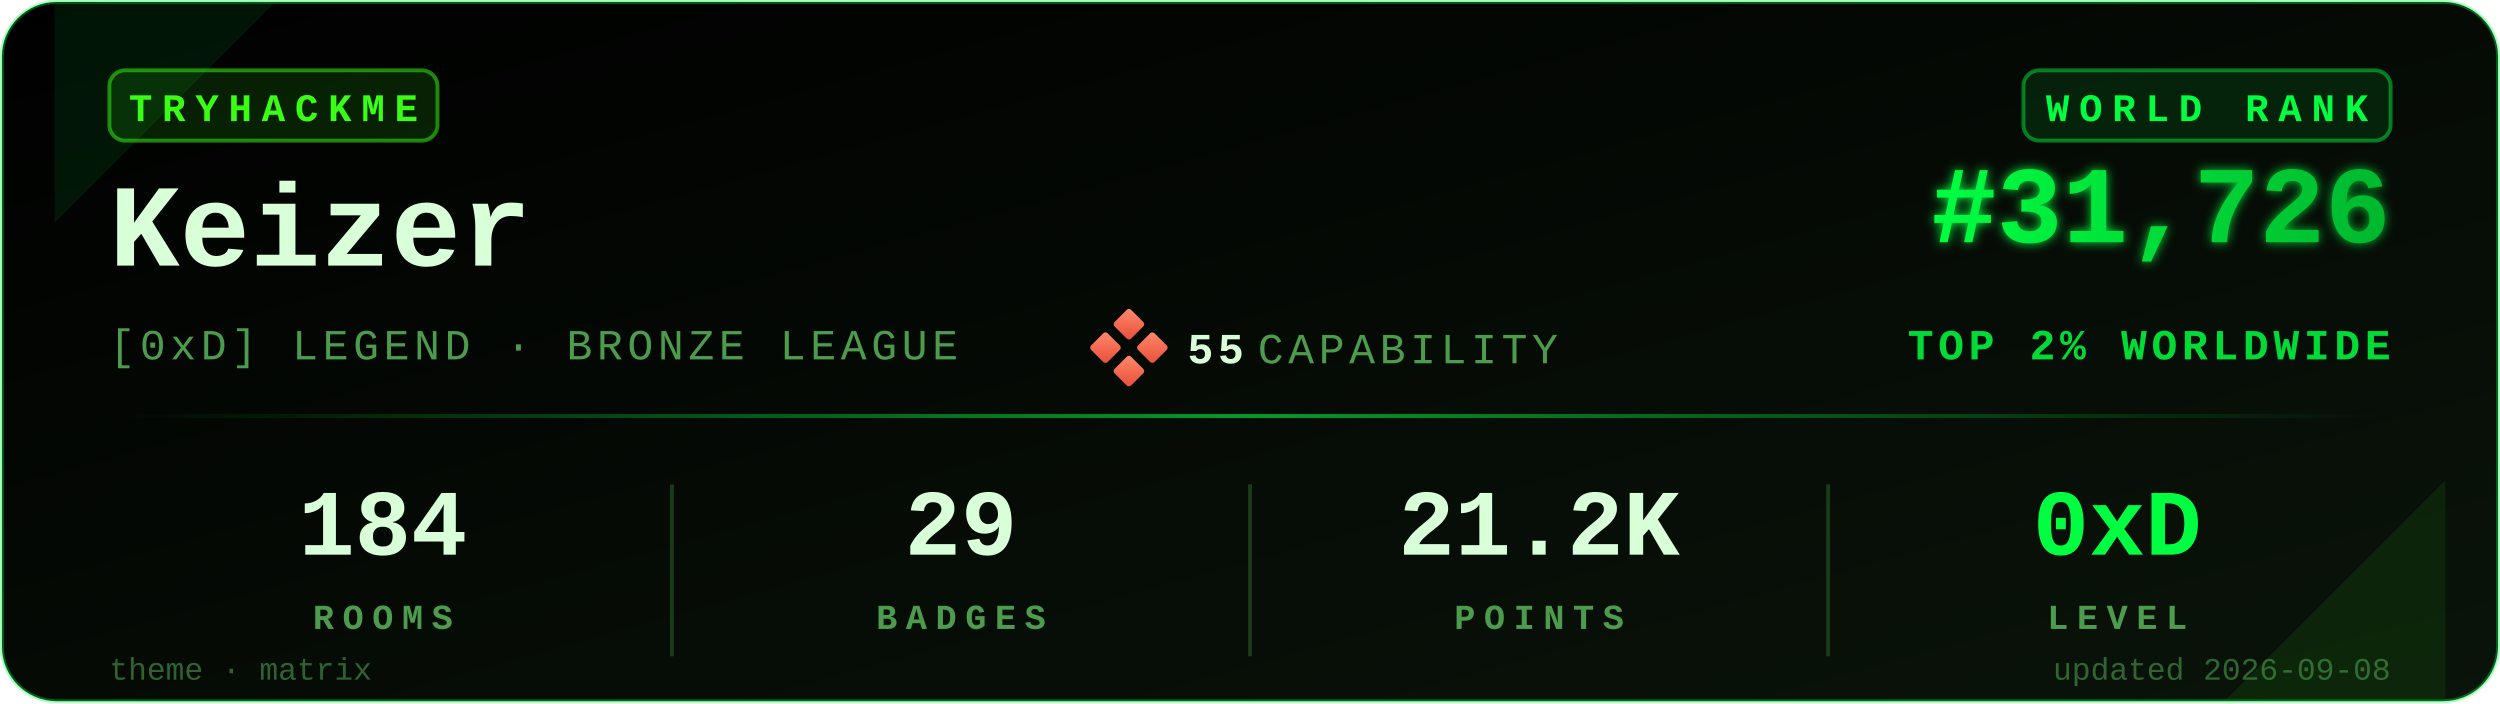
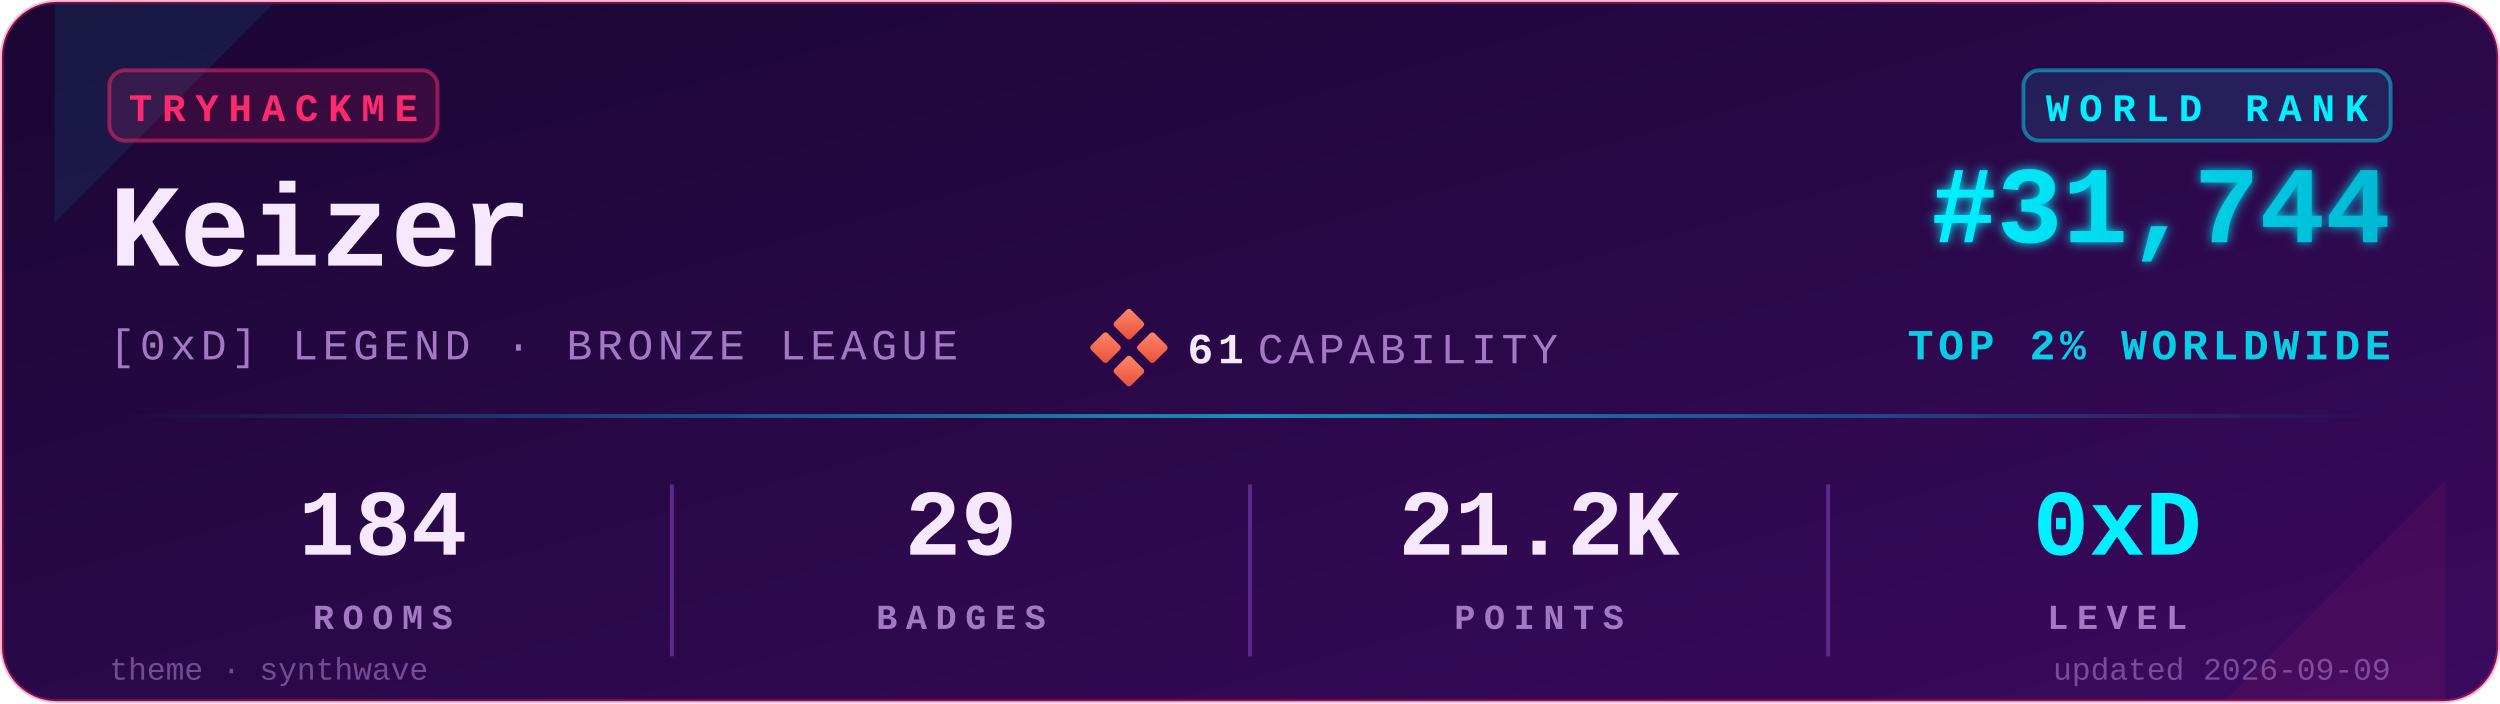
<svg xmlns="http://www.w3.org/2000/svg" viewBox="0 0 640 180" width="640" height="180" role="img" aria-label="TryHackMe stats for Keizer">
  <defs>
    <linearGradient id="bgGrad" x1="0" y1="0" x2="1" y2="1">
-       <stop offset="0%" stop-color="#000000" />
-       <stop offset="100%" stop-color="#0a140a" />
+       <stop offset="0%" stop-color="#1a0633" />
+       <stop offset="100%" stop-color="#3a0a5e" />
    </linearGradient>
    <linearGradient id="rankGrad" x1="0" y1="0" x2="1" y2="0">
-       <stop offset="0%" stop-color="#00FF41" />
-       <stop offset="100%" stop-color="#00B82E" />
+       <stop offset="0%" stop-color="#00F0FF" />
+       <stop offset="100%" stop-color="#00B8D4" />
    </linearGradient>
    <linearGradient id="accentGrad" x1="0" y1="0" x2="1" y2="0">
-       <stop offset="0%" stop-color="#00FF41" stop-opacity="0" />
-       <stop offset="50%" stop-color="#00FF41" stop-opacity="0.6" />
-       <stop offset="100%" stop-color="#00FF41" stop-opacity="0" />
+       <stop offset="0%" stop-color="#00F0FF" stop-opacity="0" />
+       <stop offset="50%" stop-color="#00F0FF" stop-opacity="0.6" />
+       <stop offset="100%" stop-color="#00F0FF" stop-opacity="0" />
    </linearGradient>
    <linearGradient id="capGrad" x1="0" y1="0" x2="1" y2="1">
      <stop offset="0%" stop-color="#ff8a6b" />
      <stop offset="100%" stop-color="#e94e3a" />
    </linearGradient>
    <filter id="glow" x="-20%" y="-20%" width="140%" height="140%">
      <feGaussianBlur stdDeviation="1.4" result="b" />
      <feMerge>
        <feMergeNode in="b" />
        <feMergeNode in="SourceGraphic" />
      </feMerge>
    </filter>
  </defs>
-   <rect x="0.5" y="0.5" width="639" height="179" rx="14" ry="14" fill="url(#bgGrad)" stroke="#00FF41" stroke-opacity="0.35" stroke-width="1" />
-   <path d="M 14,1 L 70,1 L 14,57 Z" fill="#00FF41" opacity="0.08" />
-   <path d="M 626,179 L 570,179 L 626,123 Z" fill="#39FF14" opacity="0.08" />
+   <rect x="0.5" y="0.5" width="639" height="179" rx="14" ry="14" fill="url(#bgGrad)" stroke="#FF2A6D" stroke-opacity="0.35" stroke-width="1" />
+   <path d="M 14,1 L 70,1 L 14,57 Z" fill="#00F0FF" opacity="0.08" />
+   <path d="M 626,179 L 570,179 L 626,123 Z" fill="#FF2A6D" opacity="0.08" />
  <g transform="translate(28,18)">
-     <rect x="0" y="0" width="84" height="18" rx="4" ry="4" fill="#39FF14" fill-opacity="0.12" stroke="#39FF14" stroke-opacity="0.5" />
-     <text x="42" y="13" fill="#39FF14" font-family="ui-monospace,'SF Mono','Menlo','Cascadia Code','Consolas','Liberation Mono',monospace" font-size="10" font-weight="700" letter-spacing="2.5" text-anchor="middle">TRYHACKME</text>
+     <rect x="0" y="0" width="84" height="18" rx="4" ry="4" fill="#FF2A6D" fill-opacity="0.12" stroke="#FF2A6D" stroke-opacity="0.5" />
+     <text x="42" y="13" fill="#FF2A6D" font-family="ui-monospace,'SF Mono','Menlo','Cascadia Code','Consolas','Liberation Mono',monospace" font-size="10" font-weight="700" letter-spacing="2.5" text-anchor="middle">TRYHACKME</text>
  </g>
-   <text x="28" y="68" fill="#D9FFD9" font-family="ui-monospace,'SF Mono','Menlo','Cascadia Code','Consolas','Liberation Mono',monospace" font-size="30" font-weight="700">Keizer</text>
-   <text x="28" y="92" fill="#4D9C4D" font-family="ui-monospace,'SF Mono','Menlo','Cascadia Code','Consolas','Liberation Mono',monospace" font-size="11" font-weight="500" letter-spacing="1.2">[0xD] LEGEND · BRONZE LEAGUE</text>
+   <text x="28" y="68" fill="#F8E8FF" font-family="ui-monospace,'SF Mono','Menlo','Cascadia Code','Consolas','Liberation Mono',monospace" font-size="30" font-weight="700">Keizer</text>
+   <text x="28" y="92" fill="#A479C4" font-family="ui-monospace,'SF Mono','Menlo','Cascadia Code','Consolas','Liberation Mono',monospace" font-size="11" font-weight="500" letter-spacing="1.2">[0xD] LEGEND · BRONZE LEAGUE</text>
  <g transform="translate(280,80)">
    <rect x="6" y="0" width="6" height="6" rx="0.8" fill="url(#capGrad)" transform="rotate(45 9 3)" />
    <rect x="0" y="6" width="6" height="6" rx="0.8" fill="url(#capGrad)" transform="rotate(45 3 9)" />
    <rect x="12" y="6" width="6" height="6" rx="0.8" fill="url(#capGrad)" transform="rotate(45 15 9)" />
    <rect x="6" y="12" width="6" height="6" rx="0.8" fill="url(#capGrad)" transform="rotate(45 9 15)" />
-     <text x="24" y="13" fill="#D9FFD9" font-family="ui-monospace,'SF Mono','Menlo','Cascadia Code','Consolas','Liberation Mono',monospace" font-size="11" font-weight="700" letter-spacing="1.2">55</text>
-     <text x="42" y="13" fill="#4D9C4D" font-family="ui-monospace,'SF Mono','Menlo','Cascadia Code','Consolas','Liberation Mono',monospace" font-size="11" font-weight="500" letter-spacing="1.2">CAPABILITY</text>
+     <text x="24" y="13" fill="#F8E8FF" font-family="ui-monospace,'SF Mono','Menlo','Cascadia Code','Consolas','Liberation Mono',monospace" font-size="11" font-weight="700" letter-spacing="1.2">61</text>
+     <text x="42" y="13" fill="#A479C4" font-family="ui-monospace,'SF Mono','Menlo','Cascadia Code','Consolas','Liberation Mono',monospace" font-size="11" font-weight="500" letter-spacing="1.2">CAPABILITY</text>
  </g>
  <g transform="translate(612,18)">
-     <rect x="-94" y="0" width="94" height="18" rx="4" ry="4" fill="#00FF41" fill-opacity="0.10" stroke="#00FF41" stroke-opacity="0.45" />
-     <text x="-47" y="13" fill="#00FF41" font-family="ui-monospace,'SF Mono','Menlo','Cascadia Code','Consolas','Liberation Mono',monospace" font-size="10" font-weight="700" letter-spacing="2.5" text-anchor="middle">WORLD RANK</text>
+     <rect x="-94" y="0" width="94" height="18" rx="4" ry="4" fill="#00F0FF" fill-opacity="0.10" stroke="#00F0FF" stroke-opacity="0.45" />
+     <text x="-47" y="13" fill="#00F0FF" font-family="ui-monospace,'SF Mono','Menlo','Cascadia Code','Consolas','Liberation Mono',monospace" font-size="10" font-weight="700" letter-spacing="2.5" text-anchor="middle">WORLD RANK</text>
  </g>
-   <text x="612" y="62" fill="url(#rankGrad)" font-family="ui-monospace,'SF Mono','Menlo','Cascadia Code','Consolas','Liberation Mono',monospace" font-size="28" font-weight="700" text-anchor="end" filter="url(#glow)">#31,726</text>
-   <text x="612" y="92" fill="#00FF41" fill-opacity="0.85" font-family="ui-monospace,'SF Mono','Menlo','Cascadia Code','Consolas','Liberation Mono',monospace" font-size="11" font-weight="600" letter-spacing="1.2" text-anchor="end">TOP 2% WORLDWIDE</text>
+   <text x="612" y="62" fill="url(#rankGrad)" font-family="ui-monospace,'SF Mono','Menlo','Cascadia Code','Consolas','Liberation Mono',monospace" font-size="28" font-weight="700" text-anchor="end" filter="url(#glow)">#31,744</text>
+   <text x="612" y="92" fill="#00F0FF" fill-opacity="0.85" font-family="ui-monospace,'SF Mono','Menlo','Cascadia Code','Consolas','Liberation Mono',monospace" font-size="11" font-weight="600" letter-spacing="1.2" text-anchor="end">TOP 2% WORLDWIDE</text>
  <rect x="28" y="106" width="584" height="1" fill="url(#accentGrad)" />
  <g font-family="ui-monospace,'SF Mono','Menlo','Cascadia Code','Consolas','Liberation Mono',monospace" text-anchor="middle">
-     <text x="98" y="142" fill="#D9FFD9" font-size="24" font-weight="700">184</text>
-     <text x="98" y="161" fill="#4D9C4D" font-size="9" font-weight="600" letter-spacing="2.2">ROOMS</text>
-     <text x="246" y="142" fill="#D9FFD9" font-size="24" font-weight="700">29</text>
-     <text x="246" y="161" fill="#4D9C4D" font-size="9" font-weight="600" letter-spacing="2.2">BADGES</text>
-     <text x="394" y="142" fill="#D9FFD9" font-size="24" font-weight="700">21.2K</text>
-     <text x="394" y="161" fill="#4D9C4D" font-size="9" font-weight="600" letter-spacing="2.2">POINTS</text>
-     <text x="542" y="142" fill="#00FF41" font-size="24" font-weight="700">0xD</text>
-     <text x="542" y="161" fill="#4D9C4D" font-size="9" font-weight="600" letter-spacing="2.2">LEVEL</text>
+     <text x="98" y="142" fill="#F8E8FF" font-size="24" font-weight="700">184</text>
+     <text x="98" y="161" fill="#A479C4" font-size="9" font-weight="600" letter-spacing="2.2">ROOMS</text>
+     <text x="246" y="142" fill="#F8E8FF" font-size="24" font-weight="700">29</text>
+     <text x="246" y="161" fill="#A479C4" font-size="9" font-weight="600" letter-spacing="2.2">BADGES</text>
+     <text x="394" y="142" fill="#F8E8FF" font-size="24" font-weight="700">21.2K</text>
+     <text x="394" y="161" fill="#A479C4" font-size="9" font-weight="600" letter-spacing="2.2">POINTS</text>
+     <text x="542" y="142" fill="#00F0FF" font-size="24" font-weight="700">0xD</text>
+     <text x="542" y="161" fill="#A479C4" font-size="9" font-weight="600" letter-spacing="2.2">LEVEL</text>
  </g>
-   <line x1="172" y1="124" x2="172" y2="168" stroke="#1a3a1a" stroke-width="1" />
-   <line x1="320" y1="124" x2="320" y2="168" stroke="#1a3a1a" stroke-width="1" />
-   <line x1="468" y1="124" x2="468" y2="168" stroke="#1a3a1a" stroke-width="1" />
-   <text x="28" y="174" fill="#4D9C4D" fill-opacity="0.6" font-family="ui-monospace,'SF Mono','Menlo','Cascadia Code','Consolas','Liberation Mono',monospace" font-size="8" font-weight="500">theme · matrix</text>
-   <text x="612" y="174" fill="#4D9C4D" fill-opacity="0.6" font-family="ui-monospace,'SF Mono','Menlo','Cascadia Code','Consolas','Liberation Mono',monospace" font-size="8" font-weight="500" text-anchor="end">updated 2026-09-08</text>
+   <line x1="172" y1="124" x2="172" y2="168" stroke="#5C2A8A" stroke-width="1" />
+   <line x1="320" y1="124" x2="320" y2="168" stroke="#5C2A8A" stroke-width="1" />
+   <line x1="468" y1="124" x2="468" y2="168" stroke="#5C2A8A" stroke-width="1" />
+   <text x="28" y="174" fill="#A479C4" fill-opacity="0.6" font-family="ui-monospace,'SF Mono','Menlo','Cascadia Code','Consolas','Liberation Mono',monospace" font-size="8" font-weight="500">theme · synthwave</text>
+   <text x="612" y="174" fill="#A479C4" fill-opacity="0.6" font-family="ui-monospace,'SF Mono','Menlo','Cascadia Code','Consolas','Liberation Mono',monospace" font-size="8" font-weight="500" text-anchor="end">updated 2026-09-09</text>
</svg>
